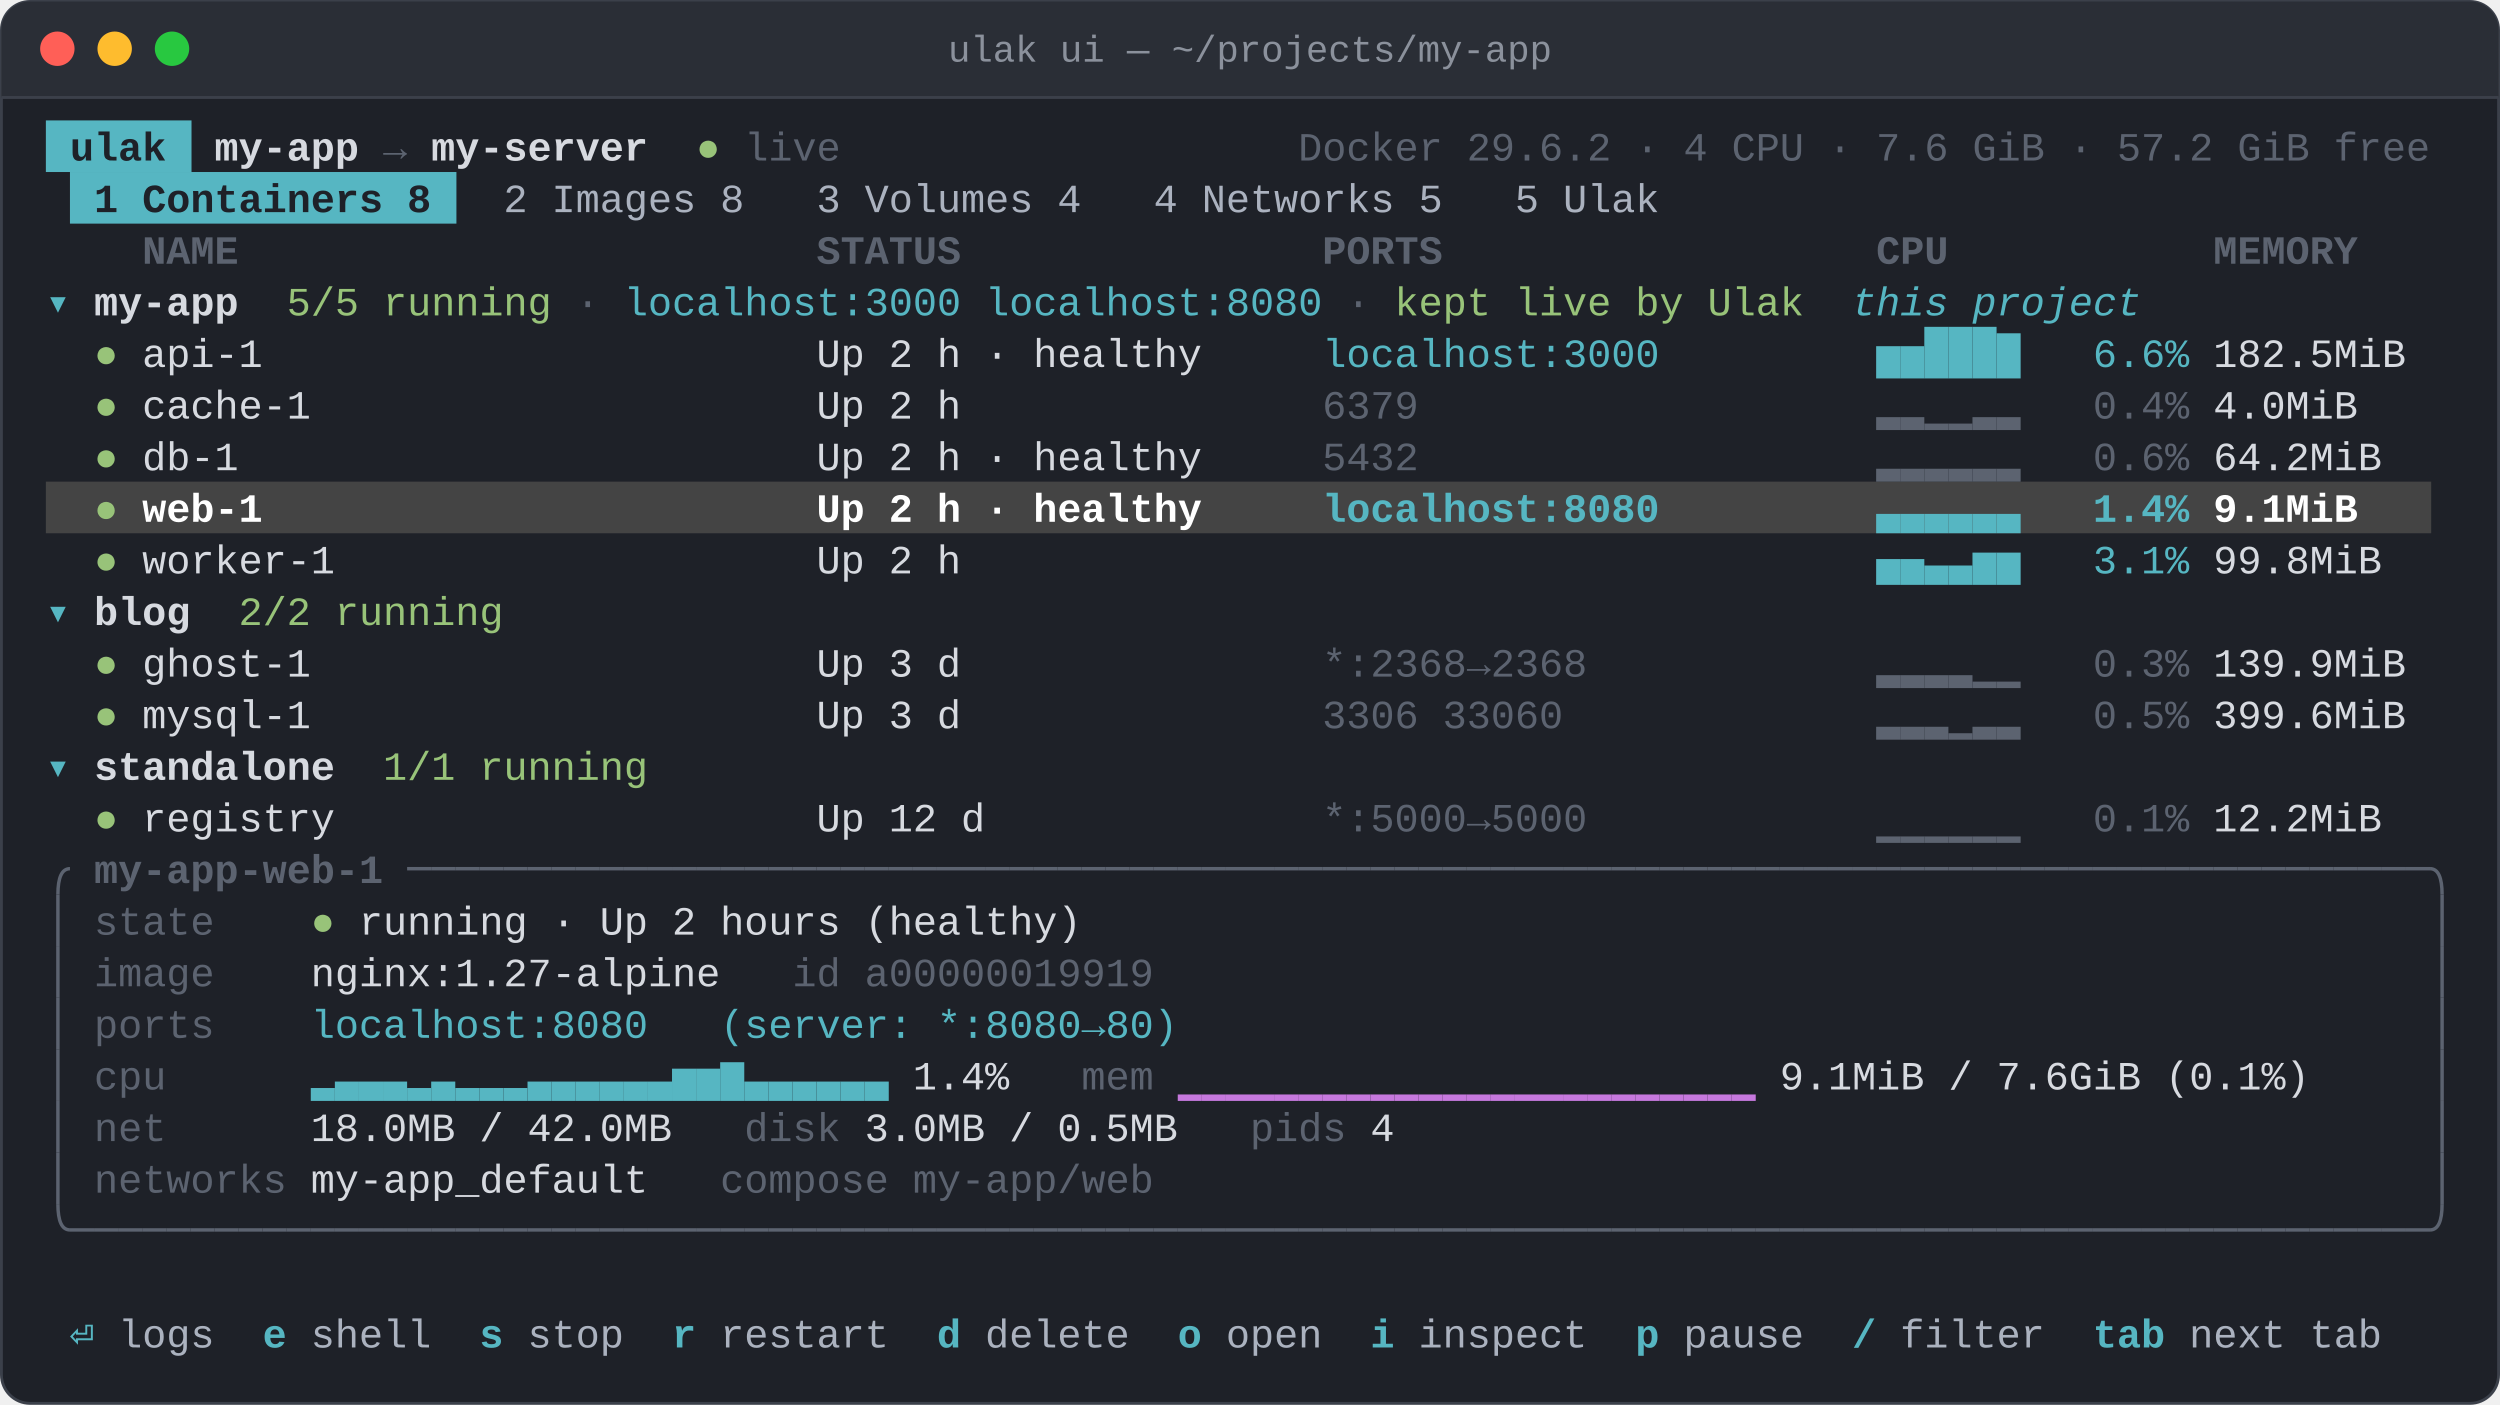
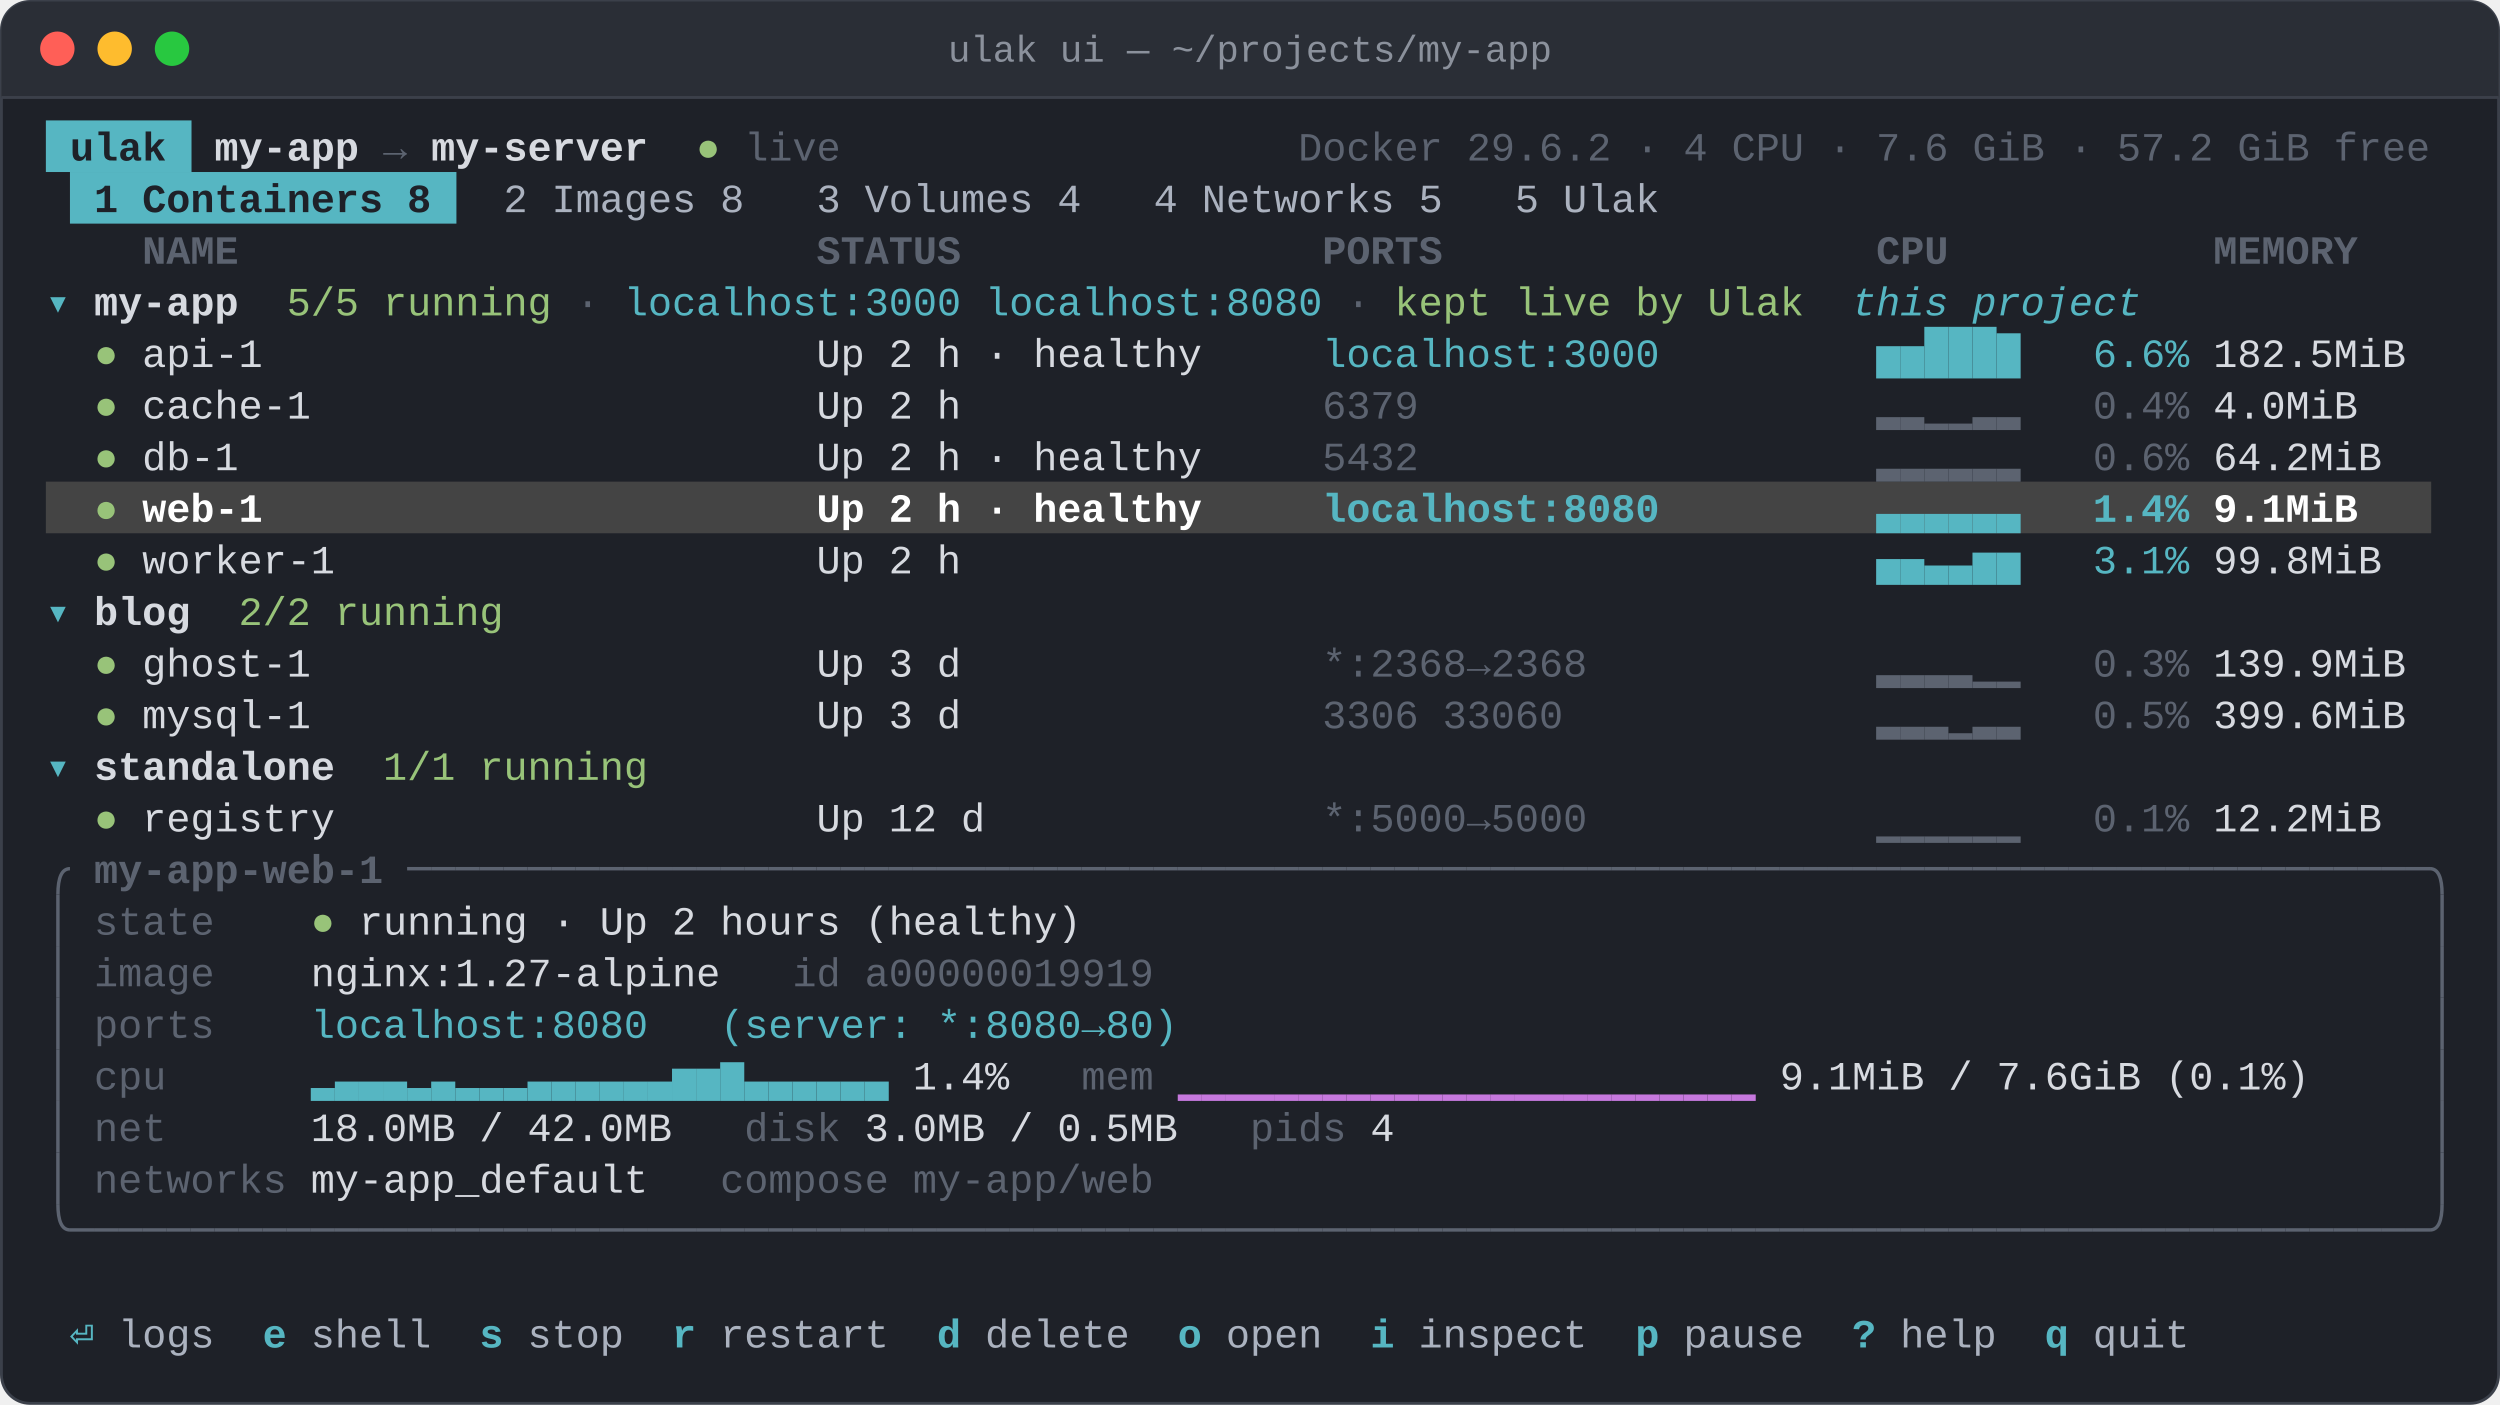
<svg xmlns="http://www.w3.org/2000/svg" width="872" height="490" viewBox="0 0 872.0 490.0" role="img" aria-label="ulak ui: containers grouped by Compose project with live CPU and memory">
  <style>text{font-family:ui-monospace,'SF Mono',SFMono-Regular,Menlo,Consolas,'Liberation Mono','DejaVu Sans Mono',monospace;font-size:14px;white-space:pre}.c0{fill:#1e2128;font-weight:700}.c1{fill:#d7dae0;font-weight:700}.c2{fill:#5c6370}.c3{fill:#98c379}.c4{fill:#abb2bf}.c5{fill:#5c6370;font-weight:700}.c6{fill:#56b6c2}.c7{fill:#56b6c2;font-style:italic}.c8{fill:#d7dae0}.c9{fill:#98c379;font-weight:700}.c10{fill:#ffffff;font-weight:700}.c11{fill:#56b6c2;font-weight:700}</style>
  <rect x="0.5" y="0.5" width="871.0" height="489.0" rx="10" fill="#1e2128" stroke="#3b404a" />
  <path d="M0.5 34V10.5A10 10 0 0 1 10.5 0.5H861.5A10 10 0 0 1 871.5 10.5V34Z" fill="#2a2e36" />
  <path d="M0.5 34H871.5" stroke="#3b404a" />
  <circle cx="20" cy="17" r="6" fill="#ff5f57" />
  <circle cx="40" cy="17" r="6" fill="#febc2e" />
  <circle cx="60" cy="17" r="6" fill="#28c840" />
  <text x="436.0" y="21.5" text-anchor="middle" style="fill:#8b919c;font-size:13px">ulak ui — ~/projects/my-app</text>
  <rect x="16.0" y="42.0" width="50.8" height="18" fill="#56b6c2" />
  <rect x="24.4" y="60.0" width="134.8" height="18" fill="#56b6c2" />
  <rect x="16.0" y="168.0" width="832.0" height="18" fill="#444444" />
  <rect x="654.40" y="120.75" width="8.40" height="11.25" fill="#56b6c2" />
  <rect x="662.80" y="120.75" width="8.40" height="11.25" fill="#56b6c2" />
  <rect x="671.20" y="114.00" width="8.40" height="18.00" fill="#56b6c2" />
  <rect x="679.60" y="114.00" width="8.40" height="18.00" fill="#56b6c2" />
  <rect x="688.00" y="114.00" width="8.40" height="18.00" fill="#56b6c2" />
  <rect x="696.40" y="116.25" width="8.40" height="15.75" fill="#56b6c2" />
  <rect x="654.40" y="145.50" width="8.40" height="4.50" fill="#5c6370" />
  <rect x="662.80" y="145.50" width="8.40" height="4.50" fill="#5c6370" />
  <rect x="671.20" y="147.75" width="8.40" height="2.25" fill="#5c6370" />
  <rect x="679.60" y="147.75" width="8.40" height="2.25" fill="#5c6370" />
  <rect x="688.00" y="145.50" width="8.40" height="4.50" fill="#5c6370" />
  <rect x="696.40" y="145.50" width="8.40" height="4.50" fill="#5c6370" />
  <rect x="654.40" y="163.50" width="8.40" height="4.50" fill="#5c6370" />
  <rect x="662.80" y="163.50" width="8.40" height="4.50" fill="#5c6370" />
  <rect x="671.20" y="163.50" width="8.40" height="4.50" fill="#5c6370" />
  <rect x="679.60" y="163.50" width="8.40" height="4.50" fill="#5c6370" />
  <rect x="688.00" y="163.50" width="8.40" height="4.50" fill="#5c6370" />
  <rect x="696.40" y="163.50" width="8.40" height="4.50" fill="#5c6370" />
  <rect x="654.40" y="179.25" width="8.40" height="6.75" fill="#56b6c2" />
  <rect x="662.80" y="179.25" width="8.40" height="6.75" fill="#56b6c2" />
  <rect x="671.20" y="179.25" width="8.40" height="6.75" fill="#56b6c2" />
  <rect x="679.60" y="179.25" width="8.40" height="6.75" fill="#56b6c2" />
  <rect x="688.00" y="179.25" width="8.40" height="6.75" fill="#56b6c2" />
  <rect x="696.40" y="179.25" width="8.40" height="6.75" fill="#56b6c2" />
  <rect x="654.40" y="195.00" width="8.40" height="9.00" fill="#56b6c2" />
  <rect x="662.80" y="195.00" width="8.40" height="9.00" fill="#56b6c2" />
  <rect x="671.20" y="197.25" width="8.40" height="6.75" fill="#56b6c2" />
  <rect x="679.60" y="197.25" width="8.40" height="6.75" fill="#56b6c2" />
  <rect x="688.00" y="192.75" width="8.40" height="11.25" fill="#56b6c2" />
  <rect x="696.40" y="192.75" width="8.40" height="11.25" fill="#56b6c2" />
  <rect x="654.40" y="235.50" width="8.40" height="4.50" fill="#5c6370" />
  <rect x="662.80" y="235.50" width="8.40" height="4.50" fill="#5c6370" />
  <rect x="671.20" y="235.50" width="8.40" height="4.50" fill="#5c6370" />
  <rect x="679.60" y="235.50" width="8.40" height="4.50" fill="#5c6370" />
  <rect x="688.00" y="237.75" width="8.40" height="2.25" fill="#5c6370" />
  <rect x="696.40" y="237.75" width="8.40" height="2.25" fill="#5c6370" />
  <rect x="654.40" y="253.50" width="8.40" height="4.50" fill="#5c6370" />
  <rect x="662.80" y="253.50" width="8.40" height="4.50" fill="#5c6370" />
  <rect x="671.20" y="253.50" width="8.40" height="4.50" fill="#5c6370" />
  <rect x="679.60" y="255.75" width="8.40" height="2.25" fill="#5c6370" />
  <rect x="688.00" y="253.50" width="8.40" height="4.50" fill="#5c6370" />
  <rect x="696.40" y="253.50" width="8.40" height="4.50" fill="#5c6370" />
  <rect x="654.40" y="291.75" width="8.40" height="2.25" fill="#5c6370" />
  <rect x="662.80" y="291.75" width="8.40" height="2.25" fill="#5c6370" />
  <rect x="671.20" y="291.75" width="8.40" height="2.25" fill="#5c6370" />
  <rect x="679.60" y="291.75" width="8.40" height="2.25" fill="#5c6370" />
  <rect x="688.00" y="291.75" width="8.40" height="2.25" fill="#5c6370" />
  <rect x="696.40" y="291.75" width="8.40" height="2.25" fill="#5c6370" />
  <path d="M24.40 303.00Q20.20 303.00 20.20 312.00" fill="none" stroke="#5c6370" stroke-width="1.2" />
  <path d="M142.00 302.40H150.40v1.2H142.00Z" fill="#5c6370" />
  <path d="M150.40 302.40H158.80v1.2H150.40Z" fill="#5c6370" />
  <path d="M158.80 302.40H167.20v1.2H158.80Z" fill="#5c6370" />
  <path d="M167.20 302.40H175.60v1.2H167.20Z" fill="#5c6370" />
  <path d="M175.60 302.40H184.00v1.2H175.60Z" fill="#5c6370" />
  <path d="M184.00 302.40H192.40v1.2H184.00Z" fill="#5c6370" />
  <path d="M192.40 302.40H200.80v1.2H192.40Z" fill="#5c6370" />
  <path d="M200.80 302.40H209.20v1.2H200.80Z" fill="#5c6370" />
  <path d="M209.20 302.40H217.60v1.2H209.20Z" fill="#5c6370" />
  <path d="M217.60 302.40H226.00v1.2H217.60Z" fill="#5c6370" />
  <path d="M226.00 302.40H234.40v1.2H226.00Z" fill="#5c6370" />
  <path d="M234.40 302.40H242.80v1.2H234.40Z" fill="#5c6370" />
  <path d="M242.80 302.40H251.20v1.2H242.80Z" fill="#5c6370" />
  <path d="M251.20 302.40H259.60v1.2H251.20Z" fill="#5c6370" />
  <path d="M259.60 302.40H268.00v1.2H259.60Z" fill="#5c6370" />
  <path d="M268.00 302.40H276.40v1.2H268.00Z" fill="#5c6370" />
  <path d="M276.40 302.40H284.80v1.2H276.40Z" fill="#5c6370" />
  <path d="M284.80 302.40H293.20v1.2H284.80Z" fill="#5c6370" />
  <path d="M293.20 302.40H301.60v1.2H293.20Z" fill="#5c6370" />
  <path d="M301.60 302.40H310.00v1.2H301.60Z" fill="#5c6370" />
  <path d="M310.00 302.40H318.40v1.2H310.00Z" fill="#5c6370" />
  <path d="M318.40 302.40H326.80v1.2H318.40Z" fill="#5c6370" />
  <path d="M326.80 302.40H335.20v1.2H326.80Z" fill="#5c6370" />
  <path d="M335.20 302.40H343.60v1.2H335.20Z" fill="#5c6370" />
  <path d="M343.60 302.40H352.00v1.2H343.60Z" fill="#5c6370" />
  <path d="M352.00 302.40H360.40v1.2H352.00Z" fill="#5c6370" />
  <path d="M360.40 302.40H368.80v1.2H360.40Z" fill="#5c6370" />
  <path d="M368.80 302.40H377.20v1.2H368.80Z" fill="#5c6370" />
  <path d="M377.20 302.40H385.60v1.2H377.20Z" fill="#5c6370" />
  <path d="M385.60 302.40H394.00v1.2H385.60Z" fill="#5c6370" />
  <path d="M394.00 302.40H402.40v1.2H394.00Z" fill="#5c6370" />
  <path d="M402.40 302.40H410.80v1.2H402.40Z" fill="#5c6370" />
  <path d="M410.80 302.40H419.20v1.2H410.80Z" fill="#5c6370" />
  <path d="M419.20 302.40H427.60v1.2H419.20Z" fill="#5c6370" />
  <path d="M427.60 302.40H436.00v1.2H427.60Z" fill="#5c6370" />
  <path d="M436.00 302.40H444.40v1.2H436.00Z" fill="#5c6370" />
  <path d="M444.40 302.40H452.80v1.2H444.40Z" fill="#5c6370" />
  <path d="M452.80 302.40H461.20v1.2H452.80Z" fill="#5c6370" />
  <path d="M461.20 302.40H469.60v1.2H461.20Z" fill="#5c6370" />
  <path d="M469.60 302.40H478.00v1.2H469.60Z" fill="#5c6370" />
  <path d="M478.00 302.40H486.40v1.2H478.00Z" fill="#5c6370" />
  <path d="M486.40 302.40H494.80v1.2H486.40Z" fill="#5c6370" />
  <path d="M494.80 302.40H503.20v1.2H494.80Z" fill="#5c6370" />
  <path d="M503.20 302.40H511.60v1.2H503.20Z" fill="#5c6370" />
  <path d="M511.60 302.40H520.00v1.2H511.60Z" fill="#5c6370" />
  <path d="M520.00 302.40H528.40v1.2H520.00Z" fill="#5c6370" />
  <path d="M528.40 302.40H536.80v1.2H528.40Z" fill="#5c6370" />
  <path d="M536.80 302.40H545.20v1.2H536.80Z" fill="#5c6370" />
  <path d="M545.20 302.40H553.60v1.2H545.20Z" fill="#5c6370" />
  <path d="M553.60 302.40H562.00v1.2H553.60Z" fill="#5c6370" />
  <path d="M562.00 302.40H570.40v1.2H562.00Z" fill="#5c6370" />
  <path d="M570.40 302.40H578.80v1.2H570.40Z" fill="#5c6370" />
  <path d="M578.80 302.40H587.20v1.2H578.80Z" fill="#5c6370" />
  <path d="M587.20 302.40H595.60v1.2H587.20Z" fill="#5c6370" />
  <path d="M595.60 302.40H604.00v1.2H595.60Z" fill="#5c6370" />
  <path d="M604.00 302.40H612.40v1.2H604.00Z" fill="#5c6370" />
  <path d="M612.40 302.40H620.80v1.2H612.40Z" fill="#5c6370" />
  <path d="M620.80 302.40H629.20v1.2H620.80Z" fill="#5c6370" />
  <path d="M629.20 302.40H637.60v1.2H629.20Z" fill="#5c6370" />
  <path d="M637.60 302.40H646.00v1.2H637.60Z" fill="#5c6370" />
  <path d="M646.00 302.40H654.40v1.2H646.00Z" fill="#5c6370" />
  <path d="M654.40 302.40H662.80v1.2H654.40Z" fill="#5c6370" />
  <path d="M662.80 302.40H671.20v1.2H662.80Z" fill="#5c6370" />
  <path d="M671.20 302.40H679.60v1.2H671.20Z" fill="#5c6370" />
  <path d="M679.60 302.40H688.00v1.2H679.60Z" fill="#5c6370" />
  <path d="M688.00 302.40H696.40v1.2H688.00Z" fill="#5c6370" />
  <path d="M696.40 302.40H704.80v1.2H696.40Z" fill="#5c6370" />
  <path d="M704.80 302.40H713.20v1.2H704.80Z" fill="#5c6370" />
  <path d="M713.20 302.40H721.60v1.2H713.20Z" fill="#5c6370" />
  <path d="M721.60 302.40H730.00v1.2H721.60Z" fill="#5c6370" />
  <path d="M730.00 302.40H738.40v1.2H730.00Z" fill="#5c6370" />
  <path d="M738.40 302.40H746.80v1.2H738.40Z" fill="#5c6370" />
  <path d="M746.80 302.40H755.20v1.2H746.80Z" fill="#5c6370" />
  <path d="M755.20 302.40H763.60v1.2H755.20Z" fill="#5c6370" />
  <path d="M763.60 302.40H772.00v1.2H763.60Z" fill="#5c6370" />
  <path d="M772.00 302.40H780.40v1.2H772.00Z" fill="#5c6370" />
  <path d="M780.40 302.40H788.80v1.2H780.40Z" fill="#5c6370" />
  <path d="M788.80 302.40H797.20v1.2H788.80Z" fill="#5c6370" />
  <path d="M797.20 302.40H805.60v1.2H797.20Z" fill="#5c6370" />
  <path d="M805.60 302.40H814.00v1.2H805.60Z" fill="#5c6370" />
  <path d="M814.00 302.40H822.40v1.2H814.00Z" fill="#5c6370" />
  <path d="M822.40 302.40H830.80v1.2H822.40Z" fill="#5c6370" />
  <path d="M830.80 302.40H839.20v1.2H830.80Z" fill="#5c6370" />
  <path d="M839.20 302.40H847.60v1.2H839.20Z" fill="#5c6370" />
  <path d="M847.60 303.00Q851.80 303.00 851.80 312.00" fill="none" stroke="#5c6370" stroke-width="1.2" />
  <path d="M19.60 312.00V330.00h1.2V312.00Z" fill="#5c6370" />
  <path d="M851.20 312.00V330.00h1.2V312.00Z" fill="#5c6370" />
  <path d="M19.60 330.00V348.00h1.2V330.00Z" fill="#5c6370" />
  <path d="M851.20 330.00V348.00h1.2V330.00Z" fill="#5c6370" />
  <path d="M19.60 348.00V366.00h1.2V348.00Z" fill="#5c6370" />
  <path d="M851.20 348.00V366.00h1.2V348.00Z" fill="#5c6370" />
  <path d="M19.60 366.00V384.00h1.2V366.00Z" fill="#5c6370" />
  <rect x="108.40" y="379.50" width="8.40" height="4.50" fill="#56b6c2" />
  <rect x="116.80" y="377.25" width="8.40" height="6.75" fill="#56b6c2" />
  <rect x="125.20" y="377.25" width="8.40" height="6.75" fill="#56b6c2" />
  <rect x="133.60" y="377.25" width="8.40" height="6.75" fill="#56b6c2" />
  <rect x="142.00" y="379.50" width="8.40" height="4.50" fill="#56b6c2" />
  <rect x="150.40" y="377.25" width="8.40" height="6.75" fill="#56b6c2" />
  <rect x="158.80" y="379.50" width="8.40" height="4.50" fill="#56b6c2" />
  <rect x="167.20" y="379.50" width="8.40" height="4.50" fill="#56b6c2" />
  <rect x="175.60" y="379.50" width="8.40" height="4.50" fill="#56b6c2" />
  <rect x="184.00" y="377.25" width="8.40" height="6.75" fill="#56b6c2" />
  <rect x="192.40" y="377.25" width="8.40" height="6.75" fill="#56b6c2" />
  <rect x="200.80" y="377.25" width="8.40" height="6.75" fill="#56b6c2" />
  <rect x="209.20" y="377.25" width="8.40" height="6.75" fill="#56b6c2" />
  <rect x="217.60" y="377.25" width="8.40" height="6.75" fill="#56b6c2" />
  <rect x="226.00" y="377.25" width="8.40" height="6.75" fill="#56b6c2" />
  <rect x="234.40" y="372.75" width="8.40" height="11.25" fill="#56b6c2" />
  <rect x="242.80" y="372.75" width="8.40" height="11.25" fill="#56b6c2" />
  <rect x="251.20" y="370.50" width="8.40" height="13.50" fill="#56b6c2" />
  <rect x="259.60" y="377.25" width="8.40" height="6.75" fill="#56b6c2" />
  <rect x="268.00" y="377.25" width="8.40" height="6.75" fill="#56b6c2" />
  <rect x="276.40" y="377.25" width="8.40" height="6.75" fill="#56b6c2" />
  <rect x="284.80" y="377.25" width="8.40" height="6.75" fill="#56b6c2" />
  <rect x="293.20" y="377.25" width="8.40" height="6.75" fill="#56b6c2" />
  <rect x="301.60" y="377.25" width="8.40" height="6.75" fill="#56b6c2" />
  <rect x="410.80" y="381.75" width="8.40" height="2.25" fill="#c678dd" />
  <rect x="419.20" y="381.75" width="8.40" height="2.25" fill="#c678dd" />
  <rect x="427.60" y="381.75" width="8.40" height="2.25" fill="#c678dd" />
  <rect x="436.00" y="381.75" width="8.40" height="2.25" fill="#c678dd" />
  <rect x="444.40" y="381.75" width="8.40" height="2.25" fill="#c678dd" />
  <rect x="452.80" y="381.75" width="8.40" height="2.25" fill="#c678dd" />
  <rect x="461.20" y="381.75" width="8.40" height="2.25" fill="#c678dd" />
  <rect x="469.60" y="381.75" width="8.40" height="2.25" fill="#c678dd" />
  <rect x="478.00" y="381.75" width="8.40" height="2.25" fill="#c678dd" />
  <rect x="486.40" y="381.75" width="8.40" height="2.25" fill="#c678dd" />
  <rect x="494.80" y="381.75" width="8.40" height="2.25" fill="#c678dd" />
  <rect x="503.20" y="381.75" width="8.40" height="2.25" fill="#c678dd" />
  <rect x="511.60" y="381.75" width="8.40" height="2.25" fill="#c678dd" />
  <rect x="520.00" y="381.75" width="8.40" height="2.25" fill="#c678dd" />
  <rect x="528.40" y="381.75" width="8.40" height="2.25" fill="#c678dd" />
  <rect x="536.80" y="381.75" width="8.40" height="2.25" fill="#c678dd" />
  <rect x="545.20" y="381.75" width="8.40" height="2.25" fill="#c678dd" />
  <rect x="553.60" y="381.75" width="8.40" height="2.25" fill="#c678dd" />
  <rect x="562.00" y="381.75" width="8.40" height="2.25" fill="#c678dd" />
  <rect x="570.40" y="381.75" width="8.40" height="2.25" fill="#c678dd" />
  <rect x="578.80" y="381.75" width="8.40" height="2.25" fill="#c678dd" />
  <rect x="587.20" y="381.75" width="8.40" height="2.25" fill="#c678dd" />
  <rect x="595.60" y="381.75" width="8.40" height="2.25" fill="#c678dd" />
  <rect x="604.00" y="381.75" width="8.40" height="2.25" fill="#c678dd" />
  <path d="M851.20 366.00V384.00h1.2V366.00Z" fill="#5c6370" />
  <path d="M19.60 384.00V402.00h1.2V384.00Z" fill="#5c6370" />
  <path d="M851.20 384.00V402.00h1.2V384.00Z" fill="#5c6370" />
  <path d="M19.60 402.00V420.00h1.2V402.00Z" fill="#5c6370" />
  <path d="M851.20 402.00V420.00h1.2V402.00Z" fill="#5c6370" />
  <path d="M24.40 429.00Q20.20 429.00 20.20 420.00" fill="none" stroke="#5c6370" stroke-width="1.2" />
  <path d="M24.40 428.40H32.80v1.2H24.40Z" fill="#5c6370" />
  <path d="M32.80 428.40H41.20v1.2H32.80Z" fill="#5c6370" />
  <path d="M41.20 428.40H49.60v1.2H41.20Z" fill="#5c6370" />
  <path d="M49.60 428.40H58.00v1.2H49.60Z" fill="#5c6370" />
  <path d="M58.00 428.40H66.40v1.2H58.00Z" fill="#5c6370" />
  <path d="M66.40 428.40H74.80v1.2H66.40Z" fill="#5c6370" />
  <path d="M74.80 428.40H83.20v1.2H74.80Z" fill="#5c6370" />
  <path d="M83.20 428.40H91.60v1.2H83.20Z" fill="#5c6370" />
  <path d="M91.60 428.40H100.00v1.2H91.60Z" fill="#5c6370" />
  <path d="M100.00 428.40H108.40v1.2H100.00Z" fill="#5c6370" />
  <path d="M108.40 428.40H116.80v1.2H108.40Z" fill="#5c6370" />
  <path d="M116.80 428.40H125.20v1.2H116.80Z" fill="#5c6370" />
  <path d="M125.20 428.40H133.60v1.2H125.20Z" fill="#5c6370" />
  <path d="M133.60 428.40H142.00v1.2H133.60Z" fill="#5c6370" />
  <path d="M142.00 428.40H150.40v1.2H142.00Z" fill="#5c6370" />
  <path d="M150.40 428.40H158.80v1.2H150.40Z" fill="#5c6370" />
  <path d="M158.80 428.40H167.20v1.2H158.80Z" fill="#5c6370" />
  <path d="M167.20 428.40H175.60v1.2H167.20Z" fill="#5c6370" />
  <path d="M175.60 428.40H184.00v1.2H175.60Z" fill="#5c6370" />
  <path d="M184.00 428.40H192.40v1.2H184.00Z" fill="#5c6370" />
  <path d="M192.40 428.40H200.80v1.2H192.40Z" fill="#5c6370" />
  <path d="M200.80 428.40H209.20v1.2H200.80Z" fill="#5c6370" />
  <path d="M209.20 428.40H217.60v1.2H209.20Z" fill="#5c6370" />
  <path d="M217.60 428.40H226.00v1.2H217.60Z" fill="#5c6370" />
  <path d="M226.00 428.40H234.40v1.2H226.00Z" fill="#5c6370" />
  <path d="M234.40 428.40H242.80v1.2H234.40Z" fill="#5c6370" />
  <path d="M242.80 428.40H251.20v1.2H242.80Z" fill="#5c6370" />
  <path d="M251.20 428.40H259.60v1.2H251.20Z" fill="#5c6370" />
  <path d="M259.60 428.40H268.00v1.2H259.60Z" fill="#5c6370" />
  <path d="M268.00 428.40H276.40v1.2H268.00Z" fill="#5c6370" />
  <path d="M276.40 428.40H284.80v1.2H276.40Z" fill="#5c6370" />
  <path d="M284.80 428.40H293.20v1.2H284.80Z" fill="#5c6370" />
  <path d="M293.20 428.40H301.60v1.2H293.20Z" fill="#5c6370" />
  <path d="M301.60 428.40H310.00v1.2H301.60Z" fill="#5c6370" />
  <path d="M310.00 428.40H318.40v1.2H310.00Z" fill="#5c6370" />
  <path d="M318.40 428.40H326.80v1.2H318.40Z" fill="#5c6370" />
  <path d="M326.80 428.40H335.20v1.2H326.80Z" fill="#5c6370" />
  <path d="M335.20 428.40H343.60v1.2H335.20Z" fill="#5c6370" />
  <path d="M343.60 428.40H352.00v1.2H343.60Z" fill="#5c6370" />
  <path d="M352.00 428.40H360.40v1.2H352.00Z" fill="#5c6370" />
  <path d="M360.40 428.40H368.80v1.2H360.40Z" fill="#5c6370" />
  <path d="M368.80 428.40H377.20v1.2H368.80Z" fill="#5c6370" />
  <path d="M377.20 428.40H385.60v1.2H377.20Z" fill="#5c6370" />
  <path d="M385.60 428.40H394.00v1.2H385.60Z" fill="#5c6370" />
  <path d="M394.00 428.40H402.40v1.2H394.00Z" fill="#5c6370" />
  <path d="M402.40 428.40H410.80v1.2H402.40Z" fill="#5c6370" />
  <path d="M410.80 428.40H419.20v1.2H410.80Z" fill="#5c6370" />
  <path d="M419.20 428.40H427.60v1.2H419.20Z" fill="#5c6370" />
  <path d="M427.60 428.40H436.00v1.2H427.60Z" fill="#5c6370" />
  <path d="M436.00 428.40H444.40v1.2H436.00Z" fill="#5c6370" />
  <path d="M444.40 428.40H452.80v1.2H444.40Z" fill="#5c6370" />
  <path d="M452.80 428.40H461.20v1.2H452.80Z" fill="#5c6370" />
  <path d="M461.20 428.40H469.60v1.2H461.20Z" fill="#5c6370" />
  <path d="M469.60 428.40H478.00v1.2H469.60Z" fill="#5c6370" />
  <path d="M478.00 428.40H486.40v1.2H478.00Z" fill="#5c6370" />
  <path d="M486.40 428.40H494.80v1.2H486.40Z" fill="#5c6370" />
  <path d="M494.80 428.40H503.20v1.2H494.80Z" fill="#5c6370" />
  <path d="M503.20 428.40H511.60v1.2H503.20Z" fill="#5c6370" />
  <path d="M511.60 428.40H520.00v1.2H511.60Z" fill="#5c6370" />
  <path d="M520.00 428.40H528.40v1.2H520.00Z" fill="#5c6370" />
  <path d="M528.40 428.40H536.80v1.2H528.40Z" fill="#5c6370" />
  <path d="M536.80 428.40H545.20v1.2H536.80Z" fill="#5c6370" />
  <path d="M545.20 428.40H553.60v1.2H545.20Z" fill="#5c6370" />
  <path d="M553.60 428.40H562.00v1.2H553.60Z" fill="#5c6370" />
  <path d="M562.00 428.40H570.40v1.2H562.00Z" fill="#5c6370" />
  <path d="M570.40 428.40H578.80v1.2H570.40Z" fill="#5c6370" />
  <path d="M578.80 428.40H587.20v1.2H578.80Z" fill="#5c6370" />
  <path d="M587.20 428.40H595.60v1.2H587.20Z" fill="#5c6370" />
  <path d="M595.60 428.40H604.00v1.2H595.60Z" fill="#5c6370" />
  <path d="M604.00 428.40H612.40v1.2H604.00Z" fill="#5c6370" />
  <path d="M612.40 428.40H620.80v1.2H612.40Z" fill="#5c6370" />
  <path d="M620.80 428.40H629.20v1.2H620.80Z" fill="#5c6370" />
  <path d="M629.20 428.40H637.60v1.2H629.20Z" fill="#5c6370" />
  <path d="M637.60 428.40H646.00v1.2H637.60Z" fill="#5c6370" />
  <path d="M646.00 428.40H654.40v1.2H646.00Z" fill="#5c6370" />
  <path d="M654.40 428.40H662.80v1.2H654.40Z" fill="#5c6370" />
  <path d="M662.80 428.40H671.20v1.2H662.80Z" fill="#5c6370" />
  <path d="M671.20 428.40H679.60v1.2H671.20Z" fill="#5c6370" />
  <path d="M679.60 428.40H688.00v1.2H679.60Z" fill="#5c6370" />
  <path d="M688.00 428.40H696.40v1.2H688.00Z" fill="#5c6370" />
  <path d="M696.40 428.40H704.80v1.2H696.40Z" fill="#5c6370" />
  <path d="M704.80 428.40H713.20v1.2H704.80Z" fill="#5c6370" />
  <path d="M713.20 428.40H721.60v1.2H713.20Z" fill="#5c6370" />
  <path d="M721.60 428.40H730.00v1.2H721.60Z" fill="#5c6370" />
  <path d="M730.00 428.40H738.40v1.2H730.00Z" fill="#5c6370" />
  <path d="M738.40 428.40H746.80v1.2H738.40Z" fill="#5c6370" />
  <path d="M746.80 428.40H755.20v1.2H746.80Z" fill="#5c6370" />
  <path d="M755.20 428.40H763.60v1.2H755.20Z" fill="#5c6370" />
  <path d="M763.60 428.40H772.00v1.2H763.60Z" fill="#5c6370" />
  <path d="M772.00 428.40H780.40v1.2H772.00Z" fill="#5c6370" />
  <path d="M780.40 428.40H788.80v1.2H780.40Z" fill="#5c6370" />
  <path d="M788.80 428.40H797.20v1.2H788.80Z" fill="#5c6370" />
  <path d="M797.20 428.40H805.60v1.2H797.20Z" fill="#5c6370" />
  <path d="M805.60 428.40H814.00v1.2H805.60Z" fill="#5c6370" />
  <path d="M814.00 428.40H822.40v1.2H814.00Z" fill="#5c6370" />
  <path d="M822.40 428.40H830.80v1.2H822.40Z" fill="#5c6370" />
  <path d="M830.80 428.40H839.20v1.2H830.80Z" fill="#5c6370" />
  <path d="M839.20 428.40H847.60v1.2H839.20Z" fill="#5c6370" />
  <path d="M847.60 429.00Q851.80 429.00 851.80 420.00" fill="none" stroke="#5c6370" stroke-width="1.2" />
  <text class="c0" x="24.4 32.8 41.2 49.6" y="56.0">ulak</text>
  <text class="c1" x="74.8 83.2 91.6 100.0 108.4 116.8" y="56.0">my-app</text>
  <text class="c2" x="133.6" y="56.0">→</text>
  <text class="c1" x="150.4 158.8 167.2 175.6 184.0 192.4 200.8 209.2 217.6" y="56.0">my-server</text>
  <text class="c3" x="242.8" y="56.0">●</text>
  <text class="c2" x="259.6 268.0 276.4 284.8" y="56.0">live</text>
  <text class="c2" x="452.8 461.2 469.6 478.0 486.4 494.8" y="56.0">Docker</text>
  <text class="c2" x="511.6 520.0 528.4 536.8 545.2 553.6" y="56.0">29.6.2</text>
  <text class="c2" x="570.4" y="56.0">·</text>
  <text class="c2" x="587.2" y="56.0">4</text>
  <text class="c2" x="604.0 612.4 620.8" y="56.0">CPU</text>
  <text class="c2" x="637.6" y="56.0">·</text>
  <text class="c2" x="654.4 662.8 671.2" y="56.0">7.6</text>
  <text class="c2" x="688.0 696.4 704.8" y="56.0">GiB</text>
  <text class="c2" x="721.6" y="56.0">·</text>
  <text class="c2" x="738.4 746.8 755.2 763.6" y="56.0">57.2</text>
  <text class="c2" x="780.4 788.8 797.2" y="56.0">GiB</text>
  <text class="c2" x="814.0 822.4 830.8 839.2" y="56.0">free</text>
  <text class="c0" x="32.8" y="74.0">1</text>
  <text class="c0" x="49.6 58.0 66.4 74.8 83.2 91.6 100.0 108.4 116.8 125.2" y="74.0">Containers</text>
  <text class="c0" x="142.0" y="74.0">8</text>
  <text class="c4" x="175.6" y="74.0">2</text>
  <text class="c4" x="192.4 200.8 209.2 217.6 226.0 234.4" y="74.0">Images</text>
  <text class="c4" x="251.2" y="74.0">8</text>
  <text class="c4" x="284.8" y="74.0">3</text>
  <text class="c4" x="301.6 310.0 318.4 326.8 335.2 343.6 352.0" y="74.0">Volumes</text>
  <text class="c4" x="368.8" y="74.0">4</text>
  <text class="c4" x="402.4" y="74.0">4</text>
  <text class="c4" x="419.2 427.6 436.0 444.4 452.8 461.2 469.6 478.0" y="74.0">Networks</text>
  <text class="c4" x="494.8" y="74.0">5</text>
  <text class="c4" x="528.4" y="74.0">5</text>
  <text class="c4" x="545.2 553.6 562.0 570.4" y="74.0">Ulak</text>
  <text class="c5" x="49.6 58.0 66.4 74.8" y="92.0">NAME</text>
  <text class="c5" x="284.8 293.2 301.6 310.0 318.4 326.8" y="92.0">STATUS</text>
  <text class="c5" x="461.2 469.6 478.0 486.4 494.8" y="92.0">PORTS</text>
  <text class="c5" x="654.4 662.8 671.2" y="92.0">CPU</text>
  <text class="c5" x="772.0 780.4 788.8 797.2 805.6 814.0" y="92.0">MEMORY</text>
  <text class="c6" x="16.0" y="110.0">▾</text>
  <text class="c1" x="32.8 41.2 49.6 58.0 66.4 74.8" y="110.0">my-app</text>
  <text class="c3" x="100.0 108.4 116.8" y="110.0">5/5</text>
  <text class="c3" x="133.6 142.0 150.4 158.8 167.2 175.6 184.0" y="110.0">running</text>
  <text class="c2" x="200.8" y="110.0">·</text>
  <text class="c6" x="217.6 226.0 234.4 242.8 251.2 259.6 268.0 276.4 284.8 293.2 301.6 310.0 318.4 326.8" y="110.0">localhost:3000</text>
  <text class="c6" x="343.6 352.0 360.4 368.8 377.2 385.6 394.0 402.4 410.8 419.2 427.6 436.0 444.4 452.8" y="110.0">localhost:8080</text>
  <text class="c2" x="469.6" y="110.0">·</text>
  <text class="c3" x="486.4 494.8 503.2 511.6" y="110.0">kept</text>
  <text class="c3" x="528.4 536.8 545.2 553.6" y="110.0">live</text>
  <text class="c3" x="570.4 578.8" y="110.0">by</text>
  <text class="c3" x="595.6 604.0 612.4 620.8" y="110.0">Ulak</text>
  <text class="c7" x="646.0 654.4 662.8 671.2" y="110.0">this</text>
  <text class="c7" x="688.0 696.4 704.8 713.2 721.6 730.0 738.4" y="110.0">project</text>
  <text class="c3" x="32.8" y="128.0">●</text>
  <text class="c8" x="49.6 58.0 66.4 74.8 83.2" y="128.0">api-1</text>
  <text class="c8" x="284.8 293.2" y="128.0">Up</text>
  <text class="c8" x="310.0" y="128.0">2</text>
  <text class="c8" x="326.8" y="128.0">h</text>
  <text class="c8" x="343.6" y="128.0">·</text>
  <text class="c8" x="360.4 368.8 377.2 385.6 394.0 402.4 410.8" y="128.0">healthy</text>
  <text class="c6" x="461.2 469.6 478.0 486.4 494.8 503.2 511.6 520.0 528.4 536.8 545.2 553.6 562.0 570.4" y="128.0">localhost:3000</text>
  <text class="c6" x="730.0 738.4 746.8 755.2" y="128.0">6.6%</text>
  <text class="c8" x="772.0 780.4 788.8 797.2 805.6 814.0 822.4 830.8" y="128.0">182.5MiB</text>
  <text class="c3" x="32.8" y="146.0">●</text>
  <text class="c8" x="49.6 58.0 66.4 74.8 83.2 91.6 100.0" y="146.0">cache-1</text>
  <text class="c8" x="284.8 293.2" y="146.0">Up</text>
  <text class="c8" x="310.0" y="146.0">2</text>
  <text class="c8" x="326.8" y="146.0">h</text>
  <text class="c2" x="461.2 469.6 478.0 486.4" y="146.0">6379</text>
  <text class="c2" x="730.0 738.4 746.8 755.2" y="146.0">0.4%</text>
  <text class="c8" x="772.0 780.4 788.8 797.2 805.6 814.0" y="146.0">4.0MiB</text>
  <text class="c3" x="32.8" y="164.0">●</text>
  <text class="c8" x="49.6 58.0 66.4 74.8" y="164.0">db-1</text>
  <text class="c8" x="284.8 293.2" y="164.0">Up</text>
  <text class="c8" x="310.0" y="164.0">2</text>
  <text class="c8" x="326.8" y="164.0">h</text>
  <text class="c8" x="343.6" y="164.0">·</text>
  <text class="c8" x="360.4 368.8 377.2 385.6 394.0 402.4 410.8" y="164.0">healthy</text>
  <text class="c2" x="461.2 469.6 478.0 486.4" y="164.0">5432</text>
  <text class="c2" x="730.0 738.4 746.8 755.2" y="164.0">0.6%</text>
  <text class="c8" x="772.0 780.4 788.8 797.2 805.6 814.0 822.4" y="164.0">64.2MiB</text>
  <text class="c9" x="32.8" y="182.0">●</text>
  <text class="c10" x="49.6 58.0 66.4 74.8 83.2" y="182.0">web-1</text>
  <text class="c10" x="284.8 293.2" y="182.0">Up</text>
  <text class="c10" x="310.0" y="182.0">2</text>
  <text class="c10" x="326.8" y="182.0">h</text>
  <text class="c10" x="343.6" y="182.0">·</text>
  <text class="c10" x="360.4 368.8 377.2 385.6 394.0 402.4 410.8" y="182.0">healthy</text>
  <text class="c11" x="461.2 469.6 478.0 486.4 494.8 503.2 511.6 520.0 528.4 536.8 545.2 553.6 562.0 570.4" y="182.0">localhost:8080</text>
  <text class="c11" x="730.0 738.4 746.8 755.2" y="182.0">1.4%</text>
  <text class="c10" x="772.0 780.4 788.8 797.2 805.6 814.0" y="182.0">9.1MiB</text>
  <text class="c3" x="32.8" y="200.0">●</text>
  <text class="c8" x="49.6 58.0 66.4 74.8 83.2 91.6 100.0 108.4" y="200.0">worker-1</text>
  <text class="c8" x="284.8 293.2" y="200.0">Up</text>
  <text class="c8" x="310.0" y="200.0">2</text>
  <text class="c8" x="326.8" y="200.0">h</text>
  <text class="c6" x="730.0 738.4 746.8 755.2" y="200.0">3.1%</text>
  <text class="c8" x="772.0 780.4 788.8 797.2 805.6 814.0 822.4" y="200.0">99.8MiB</text>
  <text class="c6" x="16.0" y="218.0">▾</text>
  <text class="c1" x="32.8 41.2 49.6 58.0" y="218.0">blog</text>
  <text class="c3" x="83.2 91.6 100.0" y="218.0">2/2</text>
  <text class="c3" x="116.8 125.2 133.6 142.0 150.4 158.8 167.2" y="218.0">running</text>
  <text class="c3" x="32.8" y="236.0">●</text>
  <text class="c8" x="49.6 58.0 66.4 74.8 83.2 91.6 100.0" y="236.0">ghost-1</text>
  <text class="c8" x="284.8 293.2" y="236.0">Up</text>
  <text class="c8" x="310.0" y="236.0">3</text>
  <text class="c8" x="326.8" y="236.0">d</text>
  <text class="c2" x="461.2 469.6 478.0 486.4 494.8 503.2 511.6 520.0 528.4 536.8 545.2" y="236.0">*:2368→2368</text>
  <text class="c2" x="730.0 738.4 746.8 755.2" y="236.0">0.3%</text>
  <text class="c8" x="772.0 780.4 788.8 797.2 805.6 814.0 822.4 830.8" y="236.0">139.9MiB</text>
  <text class="c3" x="32.8" y="254.0">●</text>
  <text class="c8" x="49.6 58.0 66.4 74.8 83.2 91.6 100.0" y="254.0">mysql-1</text>
  <text class="c8" x="284.8 293.2" y="254.0">Up</text>
  <text class="c8" x="310.0" y="254.0">3</text>
  <text class="c8" x="326.8" y="254.0">d</text>
  <text class="c2" x="461.2 469.6 478.0 486.4" y="254.0">3306</text>
  <text class="c2" x="503.2 511.6 520.0 528.4 536.8" y="254.0">33060</text>
  <text class="c2" x="730.0 738.4 746.8 755.2" y="254.0">0.5%</text>
  <text class="c8" x="772.0 780.4 788.8 797.2 805.6 814.0 822.4 830.8" y="254.0">399.6MiB</text>
  <text class="c6" x="16.0" y="272.0">▾</text>
  <text class="c1" x="32.8 41.2 49.6 58.0 66.4 74.8 83.2 91.6 100.0 108.4" y="272.0">standalone</text>
  <text class="c3" x="133.6 142.0 150.4" y="272.0">1/1</text>
  <text class="c3" x="167.2 175.6 184.0 192.4 200.8 209.2 217.6" y="272.0">running</text>
  <text class="c3" x="32.8" y="290.0">●</text>
  <text class="c8" x="49.6 58.0 66.4 74.8 83.2 91.6 100.0 108.4" y="290.0">registry</text>
  <text class="c8" x="284.8 293.2" y="290.0">Up</text>
  <text class="c8" x="310.0 318.4" y="290.0">12</text>
  <text class="c8" x="335.2" y="290.0">d</text>
  <text class="c2" x="461.2 469.6 478.0 486.4 494.8 503.2 511.6 520.0 528.4 536.8 545.2" y="290.0">*:5000→5000</text>
  <text class="c2" x="730.0 738.4 746.8 755.2" y="290.0">0.1%</text>
  <text class="c8" x="772.0 780.4 788.8 797.2 805.6 814.0 822.4" y="290.0">12.2MiB</text>
  <text class="c5" x="32.8 41.2 49.6 58.0 66.4 74.8 83.2 91.6 100.0 108.4 116.8 125.2" y="308.0">my-app-web-1</text>
  <text class="c2" x="32.8 41.2 49.6 58.0 66.4" y="326.0">state</text>
  <text class="c3" x="108.4" y="326.0">●</text>
  <text class="c8" x="125.2 133.6 142.0 150.4 158.8 167.2 175.6" y="326.0">running</text>
  <text class="c8" x="192.4" y="326.0">·</text>
  <text class="c8" x="209.2 217.6" y="326.0">Up</text>
  <text class="c8" x="234.4" y="326.0">2</text>
  <text class="c8" x="251.2 259.6 268.0 276.4 284.8" y="326.0">hours</text>
  <text class="c8" x="301.6 310.0 318.4 326.8 335.2 343.6 352.0 360.4 368.8" y="326.0">(healthy)</text>
  <text class="c2" x="32.8 41.2 49.6 58.0 66.4" y="344.0">image</text>
  <text class="c8" x="108.4 116.8 125.2 133.6 142.0 150.4 158.8 167.2 175.6 184.0 192.4 200.8 209.2 217.6 226.0 234.4 242.8" y="344.0">nginx:1.27-alpine</text>
  <text class="c2" x="276.4 284.8" y="344.0">id</text>
  <text class="c2" x="301.6 310.0 318.4 326.8 335.2 343.6 352.0 360.4 368.8 377.2 385.6 394.0" y="344.0">a00000019919</text>
  <text class="c2" x="32.8 41.2 49.6 58.0 66.4" y="362.0">ports</text>
  <text class="c6" x="108.4 116.8 125.2 133.6 142.0 150.4 158.8 167.2 175.6 184.0 192.4 200.8 209.2 217.6" y="362.0">localhost:8080</text>
  <text class="c6" x="251.2 259.6 268.0 276.4 284.8 293.2 301.6 310.0" y="362.0">(server:</text>
  <text class="c6" x="326.8 335.2 343.6 352.0 360.4 368.8 377.2 385.6 394.0 402.4" y="362.0">*:8080→80)</text>
  <text class="c2" x="32.8 41.2 49.6" y="380.0">cpu</text>
  <text class="c8" x="318.4 326.8 335.2 343.6" y="380.0">1.4%</text>
  <text class="c2" x="377.2 385.6 394.0" y="380.0">mem</text>
  <text class="c8" x="620.8 629.2 637.6 646.0 654.4 662.8" y="380.0">9.1MiB</text>
  <text class="c8" x="679.6" y="380.0">/</text>
  <text class="c8" x="696.4 704.8 713.2 721.6 730.0 738.4" y="380.0">7.6GiB</text>
  <text class="c8" x="755.2 763.6 772.0 780.4 788.8 797.2" y="380.0">(0.1%)</text>
  <text class="c2" x="32.8 41.2 49.6" y="398.0">net</text>
  <text class="c8" x="108.4 116.8 125.2 133.6 142.0 150.4" y="398.0">18.0MB</text>
  <text class="c8" x="167.2" y="398.0">/</text>
  <text class="c8" x="184.0 192.4 200.8 209.2 217.6 226.0" y="398.0">42.0MB</text>
  <text class="c2" x="259.6 268.0 276.4 284.8" y="398.0">disk</text>
  <text class="c8" x="301.6 310.0 318.4 326.8 335.2" y="398.0">3.0MB</text>
  <text class="c8" x="352.0" y="398.0">/</text>
  <text class="c8" x="368.8 377.2 385.6 394.0 402.4" y="398.0">0.5MB</text>
  <text class="c2" x="436.0 444.4 452.8 461.2" y="398.0">pids</text>
  <text class="c8" x="478.0" y="398.0">4</text>
  <text class="c2" x="32.8 41.2 49.6 58.0 66.4 74.8 83.2 91.6" y="416.0">networks</text>
  <text class="c8" x="108.4 116.8 125.2 133.6 142.0 150.4 158.8 167.2 175.6 184.0 192.4 200.8 209.2 217.6" y="416.0">my-app_default</text>
  <text class="c2" x="251.2 259.6 268.0 276.4 284.8 293.2 301.6" y="416.0">compose</text>
  <text class="c2" x="318.4 326.8 335.2 343.6 352.0 360.4 368.8 377.2 385.6 394.0" y="416.0">my-app/web</text>
  <text class="c11" x="24.4" y="470.0">⏎</text>
  <text class="c4" x="41.2 49.6 58.0 66.4" y="470.0">logs</text>
  <text class="c11" x="91.6" y="470.0">e</text>
  <text class="c4" x="108.4 116.8 125.2 133.6 142.0" y="470.0">shell</text>
  <text class="c11" x="167.2" y="470.0">s</text>
  <text class="c4" x="184.0 192.4 200.8 209.2" y="470.0">stop</text>
  <text class="c11" x="234.4" y="470.0">r</text>
  <text class="c4" x="251.2 259.6 268.0 276.4 284.8 293.2 301.6" y="470.0">restart</text>
  <text class="c11" x="326.8" y="470.0">d</text>
  <text class="c4" x="343.6 352.0 360.4 368.8 377.2 385.6" y="470.0">delete</text>
  <text class="c11" x="410.8" y="470.0">o</text>
  <text class="c4" x="427.6 436.0 444.4 452.8" y="470.0">open</text>
  <text class="c11" x="478.0" y="470.0">i</text>
  <text class="c4" x="494.8 503.2 511.6 520.0 528.4 536.8 545.2" y="470.0">inspect</text>
  <text class="c11" x="570.4" y="470.0">p</text>
  <text class="c4" x="587.2 595.6 604.0 612.4 620.8" y="470.0">pause</text>
-   <text class="c11" x="646.0" y="470.0">/</text>
-   <text class="c4" x="662.8 671.2 679.6 688.0 696.4 704.8" y="470.0">filter</text>
-   <text class="c11" x="730.0 738.4 746.8" y="470.0">tab</text>
-   <text class="c4" x="763.6 772.0 780.4 788.8" y="470.0">next</text>
-   <text class="c4" x="805.6 814.0 822.4" y="470.0">tab</text>
+   <text class="c11" x="646.0" y="470.0">?</text>
+   <text class="c4" x="662.8 671.2 679.6 688.0" y="470.0">help</text>
+   <text class="c11" x="713.2" y="470.0">q</text>
+   <text class="c4" x="730.0 738.4 746.8 755.2" y="470.0">quit</text>
</svg>
